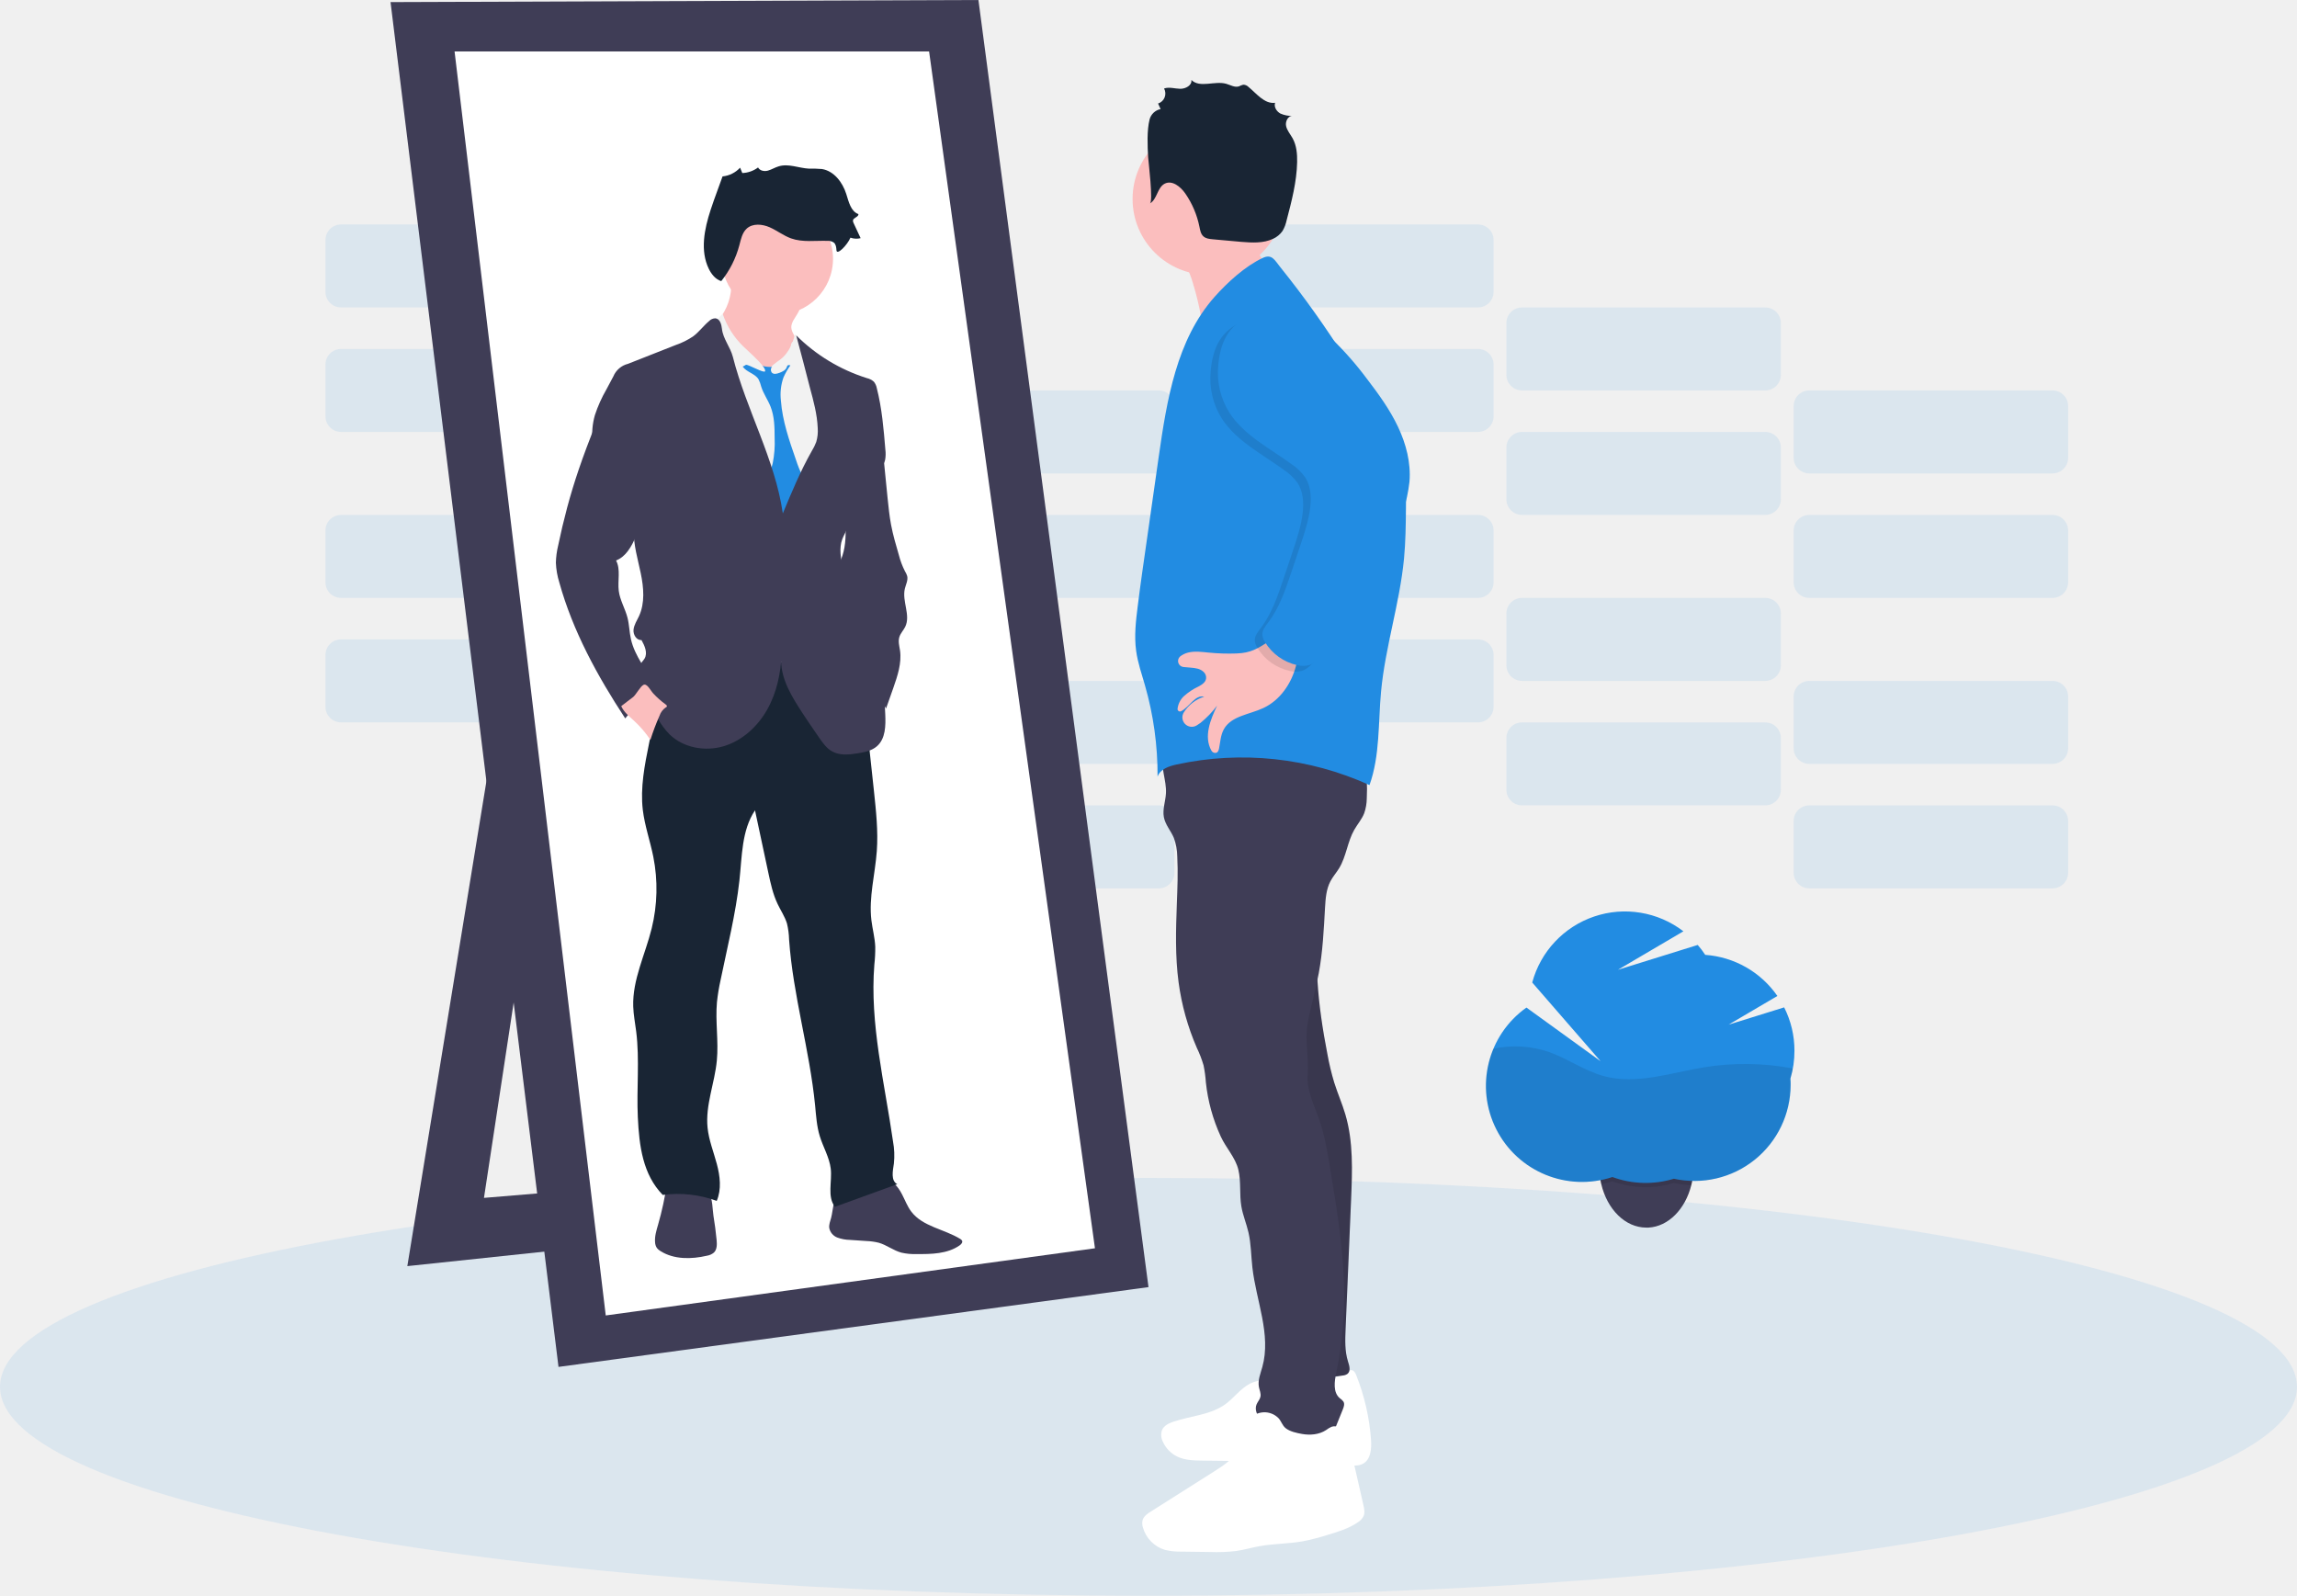
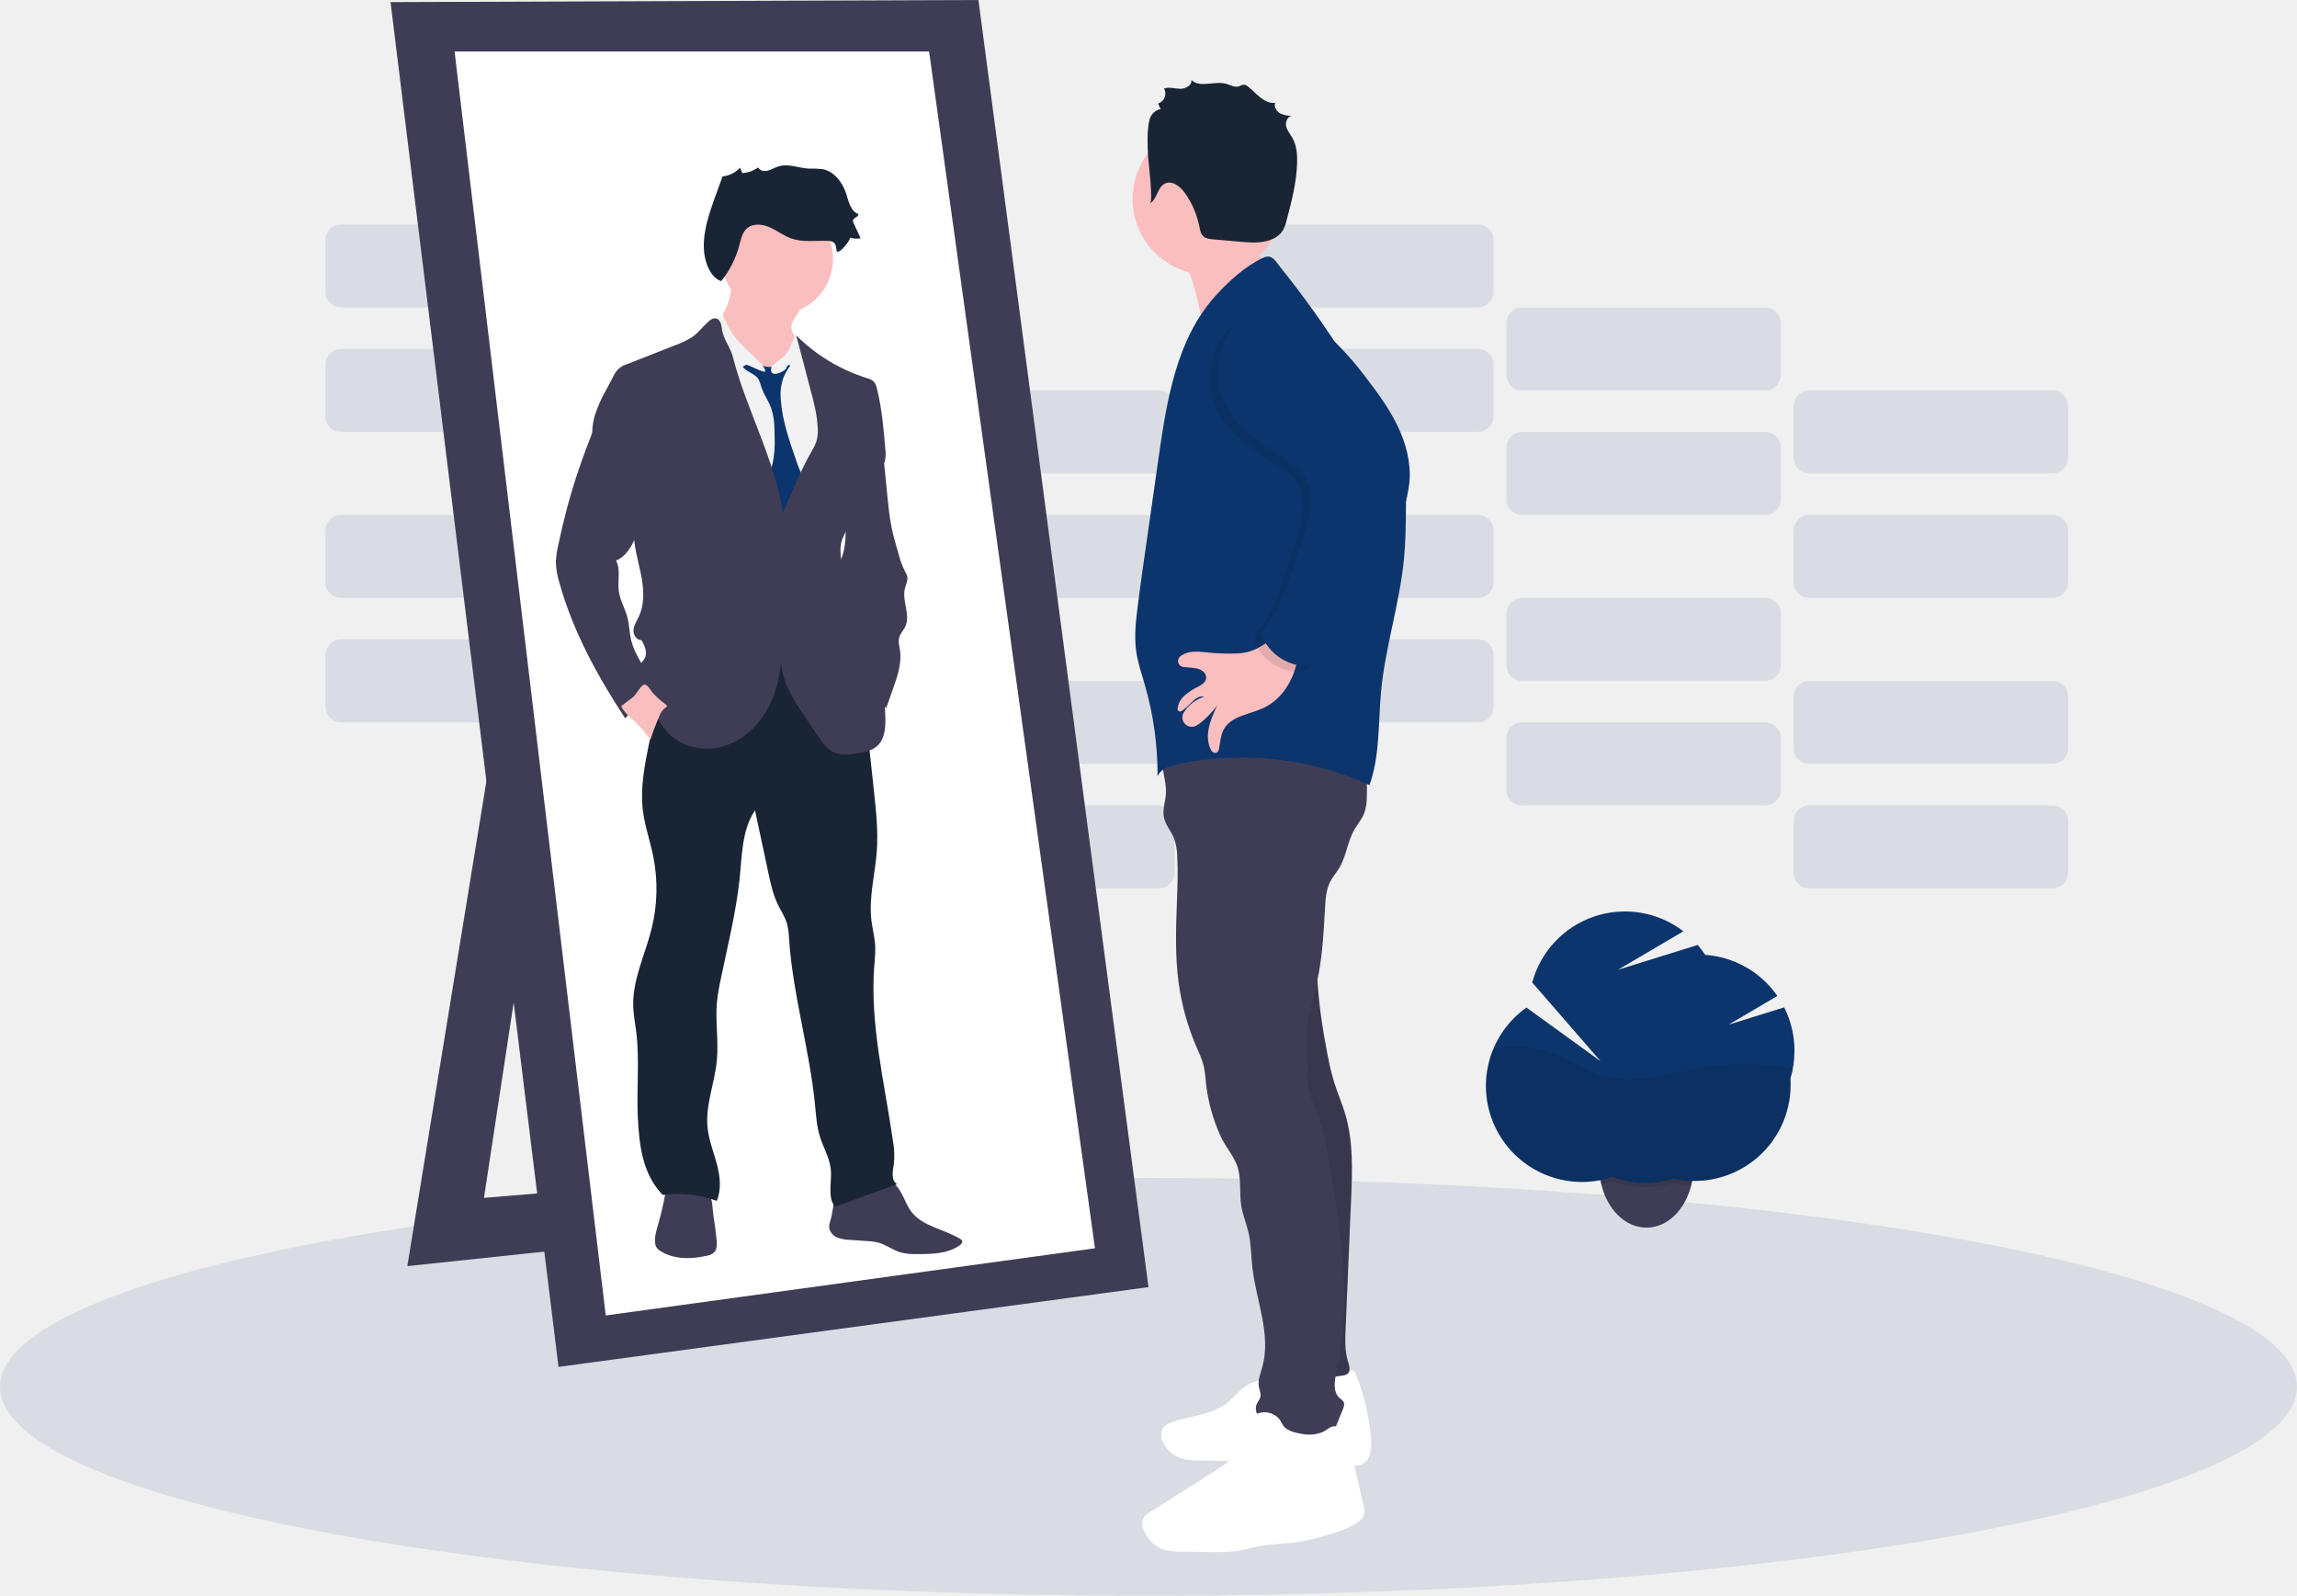
<svg xmlns="http://www.w3.org/2000/svg" data-name="Layer 1" width="1094" height="760" viewBox="0 0 1094 760">
-   <rect x="155" y="304.52" width="130.73" height="39.52" rx="7.43" fill="#228ce2" opacity="0.1" />
-   <rect x="291.81" y="344.05" width="130.73" height="39.52" rx="7.43" fill="#228ce2" opacity="0.1" />
-   <rect x="428.63" y="383.57" width="130.73" height="39.52" rx="7.43" fill="#228ce2" opacity="0.1" />
-   <rect x="155" y="245.24" width="130.73" height="39.52" rx="7.43" fill="#228ce2" opacity="0.1" />
-   <rect x="291.81" y="284.76" width="130.73" height="39.52" rx="7.43" fill="#228ce2" opacity="0.1" />
-   <rect x="428.63" y="324.29" width="130.73" height="39.52" rx="7.43" fill="#228ce2" opacity="0.1" />
-   <rect x="580.64" y="304.52" width="130.73" height="39.52" rx="7.43" fill="#228ce2" opacity="0.1" />
-   <rect x="717.45" y="344.05" width="130.73" height="39.52" rx="7.43" fill="#228ce2" opacity="0.1" />
-   <rect x="854.27" y="383.57" width="130.73" height="39.52" rx="7.43" fill="#228ce2" opacity="0.1" />
-   <rect x="580.64" y="245.24" width="130.73" height="39.52" rx="7.43" fill="#228ce2" opacity="0.1" />
-   <rect x="717.45" y="284.76" width="130.73" height="39.52" rx="7.43" fill="#228ce2" opacity="0.1" />
-   <rect x="854.27" y="324.29" width="130.73" height="39.52" rx="7.43" fill="#228ce2" opacity="0.1" />
-   <rect x="155" y="166.19" width="130.73" height="39.52" rx="7.43" fill="#228ce2" opacity="0.1" />
-   <rect x="291.81" y="205.71" width="130.73" height="39.52" rx="7.43" fill="#228ce2" opacity="0.1" />
-   <rect x="428.63" y="245.24" width="130.73" height="39.52" rx="7.43" fill="#228ce2" opacity="0.1" />
-   <rect x="155" y="106.9" width="130.73" height="39.52" rx="7.43" fill="#228ce2" opacity="0.1" />
-   <rect x="291.81" y="146.43" width="130.73" height="39.52" rx="7.43" fill="#228ce2" opacity="0.1" />
-   <rect x="428.63" y="185.95" width="130.73" height="39.52" rx="7.43" fill="#228ce2" opacity="0.1" />
-   <rect x="580.64" y="166.19" width="130.73" height="39.52" rx="7.43" fill="#228ce2" opacity="0.1" />
-   <rect x="717.45" y="205.71" width="130.73" height="39.52" rx="7.43" fill="#228ce2" opacity="0.1" />
-   <rect x="854.27" y="245.24" width="130.73" height="39.52" rx="7.43" fill="#228ce2" opacity="0.1" />
-   <rect x="580.64" y="106.9" width="130.73" height="39.52" rx="7.43" fill="#228ce2" opacity="0.1" />
-   <rect x="717.45" y="146.43" width="130.73" height="39.52" rx="7.43" fill="#228ce2" opacity="0.1" />
-   <rect x="854.27" y="185.95" width="130.73" height="39.52" rx="7.43" fill="#228ce2" opacity="0.1" />
-   <ellipse cx="547" cy="660.5" rx="547" ry="99.5" fill="#228ce2" opacity="0.1" />
+   <rect x="155" y="304.52" width="130.73" height="39.52" rx="7.43" fill="#0c356d" opacity="0.1" />
+   <rect x="291.81" y="344.05" width="130.73" height="39.52" rx="7.43" fill="#0c356d" opacity="0.1" />
+   <rect x="428.63" y="383.57" width="130.73" height="39.52" rx="7.43" fill="#0c356d" opacity="0.1" />
+   <rect x="155" y="245.24" width="130.73" height="39.52" rx="7.43" fill="#0c356d" opacity="0.1" />
+   <rect x="291.81" y="284.76" width="130.73" height="39.52" rx="7.43" fill="#0c356d" opacity="0.1" />
+   <rect x="428.63" y="324.29" width="130.73" height="39.52" rx="7.43" fill="#0c356d" opacity="0.1" />
+   <rect x="580.64" y="304.52" width="130.73" height="39.52" rx="7.43" fill="#0c356d" opacity="0.1" />
+   <rect x="717.45" y="344.05" width="130.73" height="39.52" rx="7.43" fill="#0c356d" opacity="0.1" />
+   <rect x="854.27" y="383.57" width="130.73" height="39.52" rx="7.43" fill="#0c356d" opacity="0.1" />
+   <rect x="580.64" y="245.24" width="130.73" height="39.52" rx="7.43" fill="#0c356d" opacity="0.1" />
+   <rect x="717.45" y="284.76" width="130.73" height="39.52" rx="7.43" fill="#0c356d" opacity="0.1" />
+   <rect x="854.27" y="324.29" width="130.73" height="39.52" rx="7.43" fill="#0c356d" opacity="0.1" />
+   <rect x="155" y="166.19" width="130.73" height="39.52" rx="7.43" fill="#0c356d" opacity="0.1" />
+   <rect x="291.81" y="205.71" width="130.73" height="39.52" rx="7.43" fill="#0c356d" opacity="0.1" />
+   <rect x="428.63" y="245.24" width="130.73" height="39.52" rx="7.43" fill="#0c356d" opacity="0.1" />
+   <rect x="155" y="106.9" width="130.73" height="39.52" rx="7.43" fill="#0c356d" opacity="0.1" />
+   <rect x="291.81" y="146.43" width="130.73" height="39.52" rx="7.43" fill="#0c356d" opacity="0.1" />
+   <rect x="428.63" y="185.95" width="130.73" height="39.52" rx="7.43" fill="#0c356d" opacity="0.1" />
+   <rect x="580.64" y="166.19" width="130.73" height="39.52" rx="7.43" fill="#0c356d" opacity="0.1" />
+   <rect x="717.45" y="205.71" width="130.73" height="39.52" rx="7.43" fill="#0c356d" opacity="0.1" />
+   <rect x="854.27" y="245.24" width="130.73" height="39.52" rx="7.43" fill="#0c356d" opacity="0.1" />
+   <rect x="580.64" y="106.9" width="130.73" height="39.52" rx="7.43" fill="#0c356d" opacity="0.1" />
+   <rect x="717.45" y="146.43" width="130.73" height="39.52" rx="7.43" fill="#0c356d" opacity="0.1" />
+   <rect x="854.27" y="185.95" width="130.73" height="39.52" rx="7.43" fill="#0c356d" opacity="0.1" />
+   <ellipse cx="547" cy="660.5" rx="547" ry="99.5" fill="#0c356d" opacity="0.1" />
  <polygon points="240 321 194 603 402 581 393 557 230.5 570.5 268.5 320.5 240 321" fill="#3f3d56" />
  <polygon points="186 1 466 0 547 613 266 651 186 1" fill="#3f3d56" />
  <polygon points="216.5 24.5 442.5 24.5 521.5 594.5 288.5 626.5 216.5 24.5" fill="#fff" />
  <path d="M482.64,638.86c1.42,2.72,2.48,5.66,4.33,8.11,5.4,7.22,15.65,8.35,23.34,13.06a2.15,2.15,0,0,1,.91.88c.35.83-.43,1.7-1.18,2.22-5.83,4.09-13.48,4.18-20.61,4.13a27.49,27.49,0,0,1-7.13-.68c-3.77-1-7-3.63-10.72-4.7a28.44,28.44,0,0,0-5.89-.83l-7.81-.53a18.41,18.41,0,0,1-6.09-1.13,6.16,6.16,0,0,1-3.84-4.55c-.22-1.66.49-3.27.91-4.89,1-3.84.69-8.48,3.68-11.1a11.35,11.35,0,0,1,4.15-2,132.39,132.39,0,0,1,16.61-4.42C477.93,631.52,480.59,634.92,482.64,638.86Z" transform="translate(-53 -70)" fill="#3f3d56" />
  <path d="M394.3,660.49c.2,2.13.26,4.57-1.28,6.06a6.83,6.83,0,0,1-3.35,1.5c-7.39,1.72-15.63,1.84-22.06-2.18a6.09,6.09,0,0,1-1.74-1.49,5.43,5.43,0,0,1-.88-2.75c-.23-2.83.64-5.62,1.43-8.35a146.52,146.52,0,0,0,4.25-19.75c.08-.55,18.87,3,20.12,4.86,1.57,2.3,1.58,7.82,2,10.56Q393.74,654.69,394.3,660.49Z" transform="translate(-53 -70)" fill="#3f3d56" />
  <path d="M464.24,400.27l5,46.49c1,9.5,2.05,19.05,1.36,28.58-.8,11-3.88,22-2.58,32.9.51,4.24,1.67,8.4,1.84,12.67a69,69,0,0,1-.43,8.5c-2.26,28.21,4.89,56.2,8.89,84.21a36.54,36.54,0,0,1,.42,10.48c-.52,3.55-1.56,8.21,1.6,9.89l-29.68,10.76c-3.79-4.75-1.28-12.14-2-18.17-.66-5.43-3.64-10.27-5.23-15.5-1.44-4.7-1.74-9.65-2.21-14.53-2.59-26.57-10.54-52.45-12.4-79.08a36,36,0,0,0-1-7.63c-1-3.31-3-6.2-4.46-9.31-2.24-4.67-3.34-9.79-4.42-14.85l-6.35-29.75c-6.42,9.56-6.16,22-7.43,33.46-1.78,16-5.76,31.73-9,47.53a94.47,94.47,0,0,0-1.69,10.3c-.84,9.27.83,18.63-.06,27.89-1,10.73-5.51,21.2-4.42,31.93.6,5.94,2.88,11.56,4.42,17.32s2.3,12.08-.05,17.57a54,54,0,0,0-25.71-2.84c-9.53-9.75-11.22-23.35-11.87-37s.92-27.32-.78-40.84c-.5-4-1.28-7.9-1.41-11.89-.42-12.79,5.73-24.76,8.79-37.19a78.7,78.7,0,0,0,.77-34.15c-1.5-7.47-4.08-14.72-5-22.29-1.25-10.61.87-21.3,3-31.78,1.43-7.07,2.85-14.14,4.47-21.17,1.74-7.55,3.81-15.26,8.46-21.44,7.44-9.89,20.65-14.28,33-13.32s23.88,6.58,34.08,13.58A128.48,128.48,0,0,1,464.24,400.27Z" transform="translate(-53 -70)" fill="#192534" />
  <path d="M431.06,222.25a8.63,8.63,0,0,0-1.15,2.94c-.25,2.05,1,3.93,2,5.72a31.15,31.15,0,0,1,2.93,7.3,12,12,0,0,1,.43,4.87,11.75,11.75,0,0,1-1.3,3.5c-1.93,3.72-4.79,7.16-8.68,8.71a15.29,15.29,0,0,1-9.39.38,28.51,28.51,0,0,1-8.59-4.08,26.11,26.11,0,0,1-5.88-5.1,35.25,35.25,0,0,1-4.06-7c-2.08-4.35-4.19-9-3.81-13.77a4.6,4.6,0,0,1,.24-1.27,6.83,6.83,0,0,1,1.34-2,26.1,26.1,0,0,0,6.12-18.15l14.57,3.31c3.21.73,6.42,1.46,9.59,2.37,2.6.75,6.6,1.79,8.29,4.11S432.21,220.13,431.06,222.25Z" transform="translate(-53 -70)" fill="#fbbebe" />
  <circle cx="370.26" cy="123.29" r="26.48" fill="#fbbebe" />
  <path d="M419,246.71c1.12-2.45,3.54-4,5.75-5.54s4.45-3.51,4.88-6.18a4.43,4.43,0,0,1,.44-1.74c.85-1.28,2.87-.64,4.08.3,2.94,2.29,4.94,5.54,6.89,8.71a74.43,74.43,0,0,1,6.45,12.19c2.81,7.41,3.15,15.5,3.46,23.41.28,7.2.55,14.51-1.2,21.49-1.1,4.42-3,8.71-3.11,13.26-.33,16.53-6.07,32.33-6.47,48.86a126.75,126.75,0,0,0,.72,14.31l.94,10.73q-21.81-1.25-43.5-3.83c-.42-4.94-1.83-9.73-3.12-14.51a314.93,314.93,0,0,1-10.11-59.74c-.77-10.72-1.56-21.4-2.75-32.08-1.07-9.71-3.17-19.48-1.91-29.17a40.27,40.27,0,0,1,4.1-12.62,8.32,8.32,0,0,1,3.2-3.83A8.65,8.65,0,0,1,390,230a41.94,41.94,0,0,1,6.88-.81,4.74,4.74,0,0,1,1.68.16,5.27,5.27,0,0,1,2.29,2.22A41.52,41.52,0,0,0,419,246.71Z" transform="translate(-53 -70)" fill="#f2f2f2" />
-   <path d="M406.72,244.59c1.86,2.66,5.8,3.29,7.52,6a15.73,15.73,0,0,1,1.31,3.57c1.05,3.35,3.17,6.26,4.46,9.53,1.86,4.7,1.91,9.9,1.93,14.95a49.47,49.47,0,0,1-.92,12c-.6,2.47-1.58,4.82-2.3,7.26a35.5,35.5,0,0,0-1.34,12.8,5.24,5.24,0,0,0,.72,2.65,5.75,5.75,0,0,0,2.56,1.74c2.93,1.29,6,2.61,9.2,2.31a3.37,3.37,0,0,0,1.83-.61,4.07,4.07,0,0,0,.9-1.19l2-3.38c1.81-3.09,3.7-6.55,3-10.08a20,20,0,0,0-2.27-5.17,60.78,60.78,0,0,1-3.26-8.07c-3.19-9.17-6.42-18.47-7.14-28.15a24.74,24.74,0,0,1,1.2-10.92,31.1,31.1,0,0,1,3.52-6.09,2.61,2.61,0,0,0-2.81-.95,16.72,16.72,0,0,0-2.91,1.21c-2.94,1.24-6.2.79-9.17-.06-1.16-.34-3-1.5-4.2-1.42C410.14,242.57,406.79,244.71,406.72,244.59Z" transform="translate(-53 -70)" fill="#228ce2" />
+   <path d="M406.72,244.59c1.86,2.66,5.8,3.29,7.52,6a15.73,15.73,0,0,1,1.31,3.57c1.05,3.35,3.17,6.26,4.46,9.53,1.86,4.7,1.91,9.9,1.93,14.95a49.47,49.47,0,0,1-.92,12c-.6,2.47-1.58,4.82-2.3,7.26a35.5,35.5,0,0,0-1.34,12.8,5.24,5.24,0,0,0,.72,2.65,5.75,5.75,0,0,0,2.56,1.74c2.93,1.29,6,2.61,9.2,2.31a3.37,3.37,0,0,0,1.83-.61,4.07,4.07,0,0,0,.9-1.19l2-3.38c1.81-3.09,3.7-6.55,3-10.08a20,20,0,0,0-2.27-5.17,60.78,60.78,0,0,1-3.26-8.07c-3.19-9.17-6.42-18.47-7.14-28.15a24.74,24.74,0,0,1,1.2-10.92,31.1,31.1,0,0,1,3.52-6.09,2.61,2.61,0,0,0-2.81-.95,16.72,16.72,0,0,0-2.91,1.21c-2.94,1.24-6.2.79-9.17-.06-1.16-.34-3-1.5-4.2-1.42C410.14,242.57,406.79,244.71,406.72,244.59Z" transform="translate(-53 -70)" fill="#0c356d" />
  <path d="M430.13,244.48c-.6-.48-1.53-.92-2.06-.36a2.32,2.32,0,0,0-.38.81c-.52,1.4-2.05,2.09-3.44,2.63s-2.89.84-3.73-.19a2.26,2.26,0,0,1,.13-2.67,8.16,8.16,0,0,1,2.19-1.85,21.38,21.38,0,0,0,8.72-13.72,6.52,6.52,0,0,1,2.39,4.13c.33,1.59.37,3.23.7,4.82.49,2.28,1.58,4.41,1.83,6.72.13,1.23,0,2.47,0,3.7a22.71,22.71,0,0,0,.42,3.58C434.56,249.6,432.91,246.69,430.13,244.48Z" transform="translate(-53 -70)" fill="#f2f2f2" />
  <path d="M409.89,237.69c-1-.95-2-1.85-3-2.82a38.9,38.9,0,0,1-9.67-15.35c-1.28,1-2.69,2.32-2.72,4a6.13,6.13,0,0,0,1.32,3.25,50.68,50.68,0,0,1,7.33,19.61,5.84,5.84,0,0,1,5.05-2.69c1.58,0,8.67,4.2,9.18,3.14C418.13,245.17,411.09,238.82,409.89,237.69Z" transform="translate(-53 -70)" fill="#f2f2f2" />
  <path d="M432.22,229.73a83,83,0,0,0,33.58,20.33,7.54,7.54,0,0,1,3.39,1.72,6.93,6.93,0,0,1,1.41,3.1c2.44,9.54,3.26,19.41,4.07,29.22a16.28,16.28,0,0,1-.1,4.88c-.59,2.62-2.45,4.74-4.28,6.71-5.74,6.15-12.29,12.58-13.26,20.94a33.45,33.45,0,0,1-.57,4.8c-.5,1.86-1.61,3.5-2.29,5.31-3.34,8.91,4.21,19.7-.39,28A50.54,50.54,0,0,1,458.84,370a19.86,19.86,0,0,0,1.37,5.88c1.37,2.86,4.19,4.68,6.41,7,6.77,6.94,7.6,17.56,8,27.25.25,5.46.17,11.73-4,15.31-2.41,2.09-5.7,2.77-8.85,3.29-4.19.7-8.75,1.2-12.46-.87-2.66-1.48-4.47-4.07-6.2-6.57-3.28-4.77-6.57-9.53-9.68-14.42-4.92-7.71-9.56-16.52-8.14-25.56-.4,9.25-2.35,18.57-6.89,26.63s-11.85,14.79-20.72,17.45-19.24.78-25.85-5.7a34.94,34.94,0,0,1-5.51-7.43,72.52,72.52,0,0,1-8.14-20.71c-.43-1.89-.75-4,.2-5.69.45-.8,1.14-1.43,1.61-2.22,1.58-2.69.06-6.08-1.47-8.82-2.33.22-4-2.52-3.79-4.86s1.61-4.37,2.6-6.5c2.9-6.28,2.26-13.59.86-20.36s-3.49-13.5-3.33-20.41c.17-7.31-5.09-13.89-9.1-20-2.24-3.44-4.85-6.64-6.8-10.25a33.07,33.07,0,0,1-2.62-24.76,64.89,64.89,0,0,1,5.48-12.22l3.3-6.19a10.21,10.21,0,0,1,7-6l22.83-9a34.35,34.35,0,0,0,8.24-4.12c2.79-2.1,4.87-5,7.53-7.24a4.22,4.22,0,0,1,3-1.31c2.14.19,2.9,2.89,3.12,5,.5,4.72,4,8.72,5.19,13.31,6.44,25.35,20.07,48.73,23.81,74.61,4.2-10.09,8.4-20.2,13.78-29.7a24.66,24.66,0,0,0,2.13-4.31,18.4,18.4,0,0,0,.71-6.69c-.27-6.51-2-12.87-3.71-19.16C436.53,246.1,434.53,238.21,432.22,229.73Z" transform="translate(-53 -70)" fill="#3f3d56" />
  <path d="M475.73,307.19c.44,4.26.87,8.53,1.66,12.74.92,4.87,2.32,9.63,3.71,14.39a37.45,37.45,0,0,0,2.9,7.73,9.94,9.94,0,0,1,1.07,2.29c.49,2-.63,4-1.11,6-1.44,6,2.88,12.67.16,18.2-.82,1.68-2.25,3.07-2.79,4.87-.63,2.07,0,4.28.33,6.42.85,6-1.2,12.1-3.22,17.87L475,407.44c-3.14-5.84-6.31-11.74-10.65-16.75-1.55-1.8-3.24-3.47-4.67-5.37a37.66,37.66,0,0,1-5-9.74,84.43,84.43,0,0,1-5.17-25.72,17.59,17.59,0,0,1,.85-7.4,39.36,39.36,0,0,1,2.22-4c2.68-4.83,3.23-10.55,3.18-16.07s-.64-11.06,0-16.55a37.86,37.86,0,0,1,4-13.13,18.63,18.63,0,0,1,5.43-6.77,9.78,9.78,0,0,1,6-1.95c3.27.19,2.52,3,2.8,5.71Z" transform="translate(-53 -70)" fill="#3f3d56" />
  <path d="M328.64,293.58q-3.06,9-5.52,18.16-2.4,9-4.29,18.1a38.76,38.76,0,0,0-1.08,8.14,36.42,36.42,0,0,0,1.63,9.41c6.44,23.21,18.18,44.62,31.4,64.75A58.28,58.28,0,0,1,364.08,400a2.85,2.85,0,0,0,1-1,2.71,2.71,0,0,0-.32-2.34c-3.65-7.48-9.43-14.07-11.25-22.2-.76-3.38-.79-6.9-1.65-10.26-1.11-4.35-3.59-8.33-4.16-12.79-.61-4.86,1-10.16-1.28-14.47,4.65-1.81,7.34-6.6,9.31-11.19a61.29,61.29,0,0,0,4.48-14.71,44.26,44.26,0,0,0-5.41-28.15,45,45,0,0,0-9.05-11.36c-1.19-1.07-4-4.14-5.73-4.11-2.31.05-3.05,3.79-3.71,5.47C333.64,279.75,331,286.62,328.64,293.58Z" transform="translate(-53 -70)" fill="#3f3d56" />
  <path d="M370.06,405.51c.3.22.64.52.56.88s-.37.45-.63.6a7.76,7.76,0,0,0-2.88,3.9,108.85,108.85,0,0,0-4.34,11.49,50.37,50.37,0,0,0-7.84-9.15c-2.28-2.1-4.83-4.09-6.05-6.93,0-.08,5.24-3.95,5.72-4.37,1.47-1.31,3.32-4.94,4.84-5.74,1.72-.9,3.36,2.63,4.67,4.05A39.72,39.72,0,0,0,370.06,405.51Z" transform="translate(-53 -70)" fill="#fbbebe" />
  <path d="M451.38,189.15c-.07-1.31-.24-2.76-1.24-3.61a4.73,4.73,0,0,0-3-.83c-5.83-.19-11.86.79-17.36-1.17-3.62-1.29-6.71-3.77-10.24-5.31s-8.05-1.95-10.9.64c-2.16,2-2.75,5.07-3.5,7.9a46.32,46.32,0,0,1-8.63,17.12c-2.71-.84-4.65-3.26-5.9-5.8-4.25-8.66-2.16-19,.86-28.18,1-3.08,2.11-6.13,3.22-9.17l2.44-6.72a13.12,13.12,0,0,0,8.36-4.16l1.05,2.55a13.3,13.3,0,0,0,7.5-2.65c.84,1.58,3,2,4.75,1.49s3.26-1.49,5-2c4.65-1.5,9.61.81,14.49,1.07a58,58,0,0,1,6.19.18c5.76.93,9.83,6.35,11.59,11.91,1.17,3.7,2.14,8.25,5.79,9.56.08,1.4-2.4,1.67-2.61,3a2.3,2.3,0,0,0,.3,1.27l3.35,7.19a8.32,8.32,0,0,1-4.84-.24C456.54,186.74,451.53,191.86,451.38,189.15Z" transform="translate(-53 -70)" fill="#192534" />
  <path d="M621.14,204.8a131.36,131.36,0,0,1,4,16.73c.72,4.24,1.14,8.95-1.29,12.49,9.26-13.93,18.93-28.28,33-37.27A30.13,30.13,0,0,1,649,173.51c.08-.84-11.55,3.55-12.44,4.05-4.08,2.27-7.82,5.09-11.8,7.52-2.06,1.25-10.64,4.21-10.72,6,0,1.15,3.41,4.67,4.05,5.88A45.67,45.67,0,0,1,621.14,204.8Z" transform="translate(-53 -70)" fill="#fbbebe" />
  <path d="M664.17,730.18a15.5,15.5,0,0,0-15.84-1.2c-4.53,2.34-7.58,6.77-11.7,9.77-7.08,5.14-16.43,5.55-24.72,8.33-2.2.74-4.54,1.84-5.47,4a7.1,7.1,0,0,0,.41,5.57,14.42,14.42,0,0,0,6.86,7.07c3.72,1.78,8,1.86,12.12,1.91l35.8.42c11,.13,22.07.26,33,1.63,2.55.32,5.31.67,7.56-.58,3.66-2,4.08-7.06,3.8-11.23a103.07,103.07,0,0,0-7-30.8c-.43-1.09-1-2.33-2.21-2.53a3.6,3.6,0,0,0-2.38.76c-10.1,6-22.89,9.39-33.63,4.59" transform="translate(-53 -70)" fill="#fff" />
  <path d="M682.09,501.78c-4,23.23-1.39,47.1,3.11,70.23a122.46,122.46,0,0,0,3.27,13.64c1.61,5.1,3.78,10,5.29,15.13,3.84,13,3.3,26.9,2.73,40.47L693.87,703c-.22,5.18-.42,10.48,1.14,15.42.63,2,1.4,4.5-.19,5.85a4.46,4.46,0,0,1-2.11.81,32.66,32.66,0,0,1-21-3.15L671,659.55c-.22-19.23-.45-38.54-3.41-57.53-2.35-15.1-6.43-30-6.7-45.28-.28-16,3.64-31.79,7.64-47.3.86-3.32,4-5.75,6.58-8a8.09,8.09,0,0,1,3.2-1.94C679.51,499.17,681.35,500.77,682.09,501.78Z" transform="translate(-53 -70)" fill="#3f3d56" />
  <path d="M682.09,501.78c-4,23.23-1.39,47.1,3.11,70.23a122.46,122.46,0,0,0,3.27,13.64c1.61,5.1,3.78,10,5.29,15.13,3.84,13,3.3,26.9,2.73,40.47L693.87,703c-.22,5.18-.42,10.48,1.14,15.42.63,2,1.4,4.5-.19,5.85a4.46,4.46,0,0,1-2.11.81,32.66,32.66,0,0,1-21-3.15L671,659.55c-.22-19.23-.45-38.54-3.41-57.53-2.35-15.1-6.43-30-6.7-45.28-.28-16,3.64-31.79,7.64-47.3.86-3.32,4-5.75,6.58-8a8.09,8.09,0,0,1,3.2-1.94C679.51,499.17,681.35,500.77,682.09,501.78Z" transform="translate(-53 -70)" opacity="0.1" fill="#000000" />
  <path d="M607,429.18c-1.48,6.09,1.66,12.4,1.31,18.66-.2,3.79-1.69,7.57-1,11.29s3.35,6.52,4.77,9.93a26.94,26.94,0,0,1,1.62,8.88c.41,7.48.08,15-.2,22.45-.47,12.5-.82,25.07.83,37.46A117.19,117.19,0,0,0,623,569a54,54,0,0,1,3.23,8.39,59.88,59.88,0,0,1,1.1,8.14,82.7,82.7,0,0,0,7.07,25.71c2.55,5.57,7,10,8.41,15.91,1.34,5.66.44,11.63,1.41,17.36.71,4.25,2.44,8.27,3.4,12.47,1.25,5.43,1.22,11.06,1.85,16.6,1.8,16,9.07,32,4.73,47.52-.87,3.12-2.22,6.29-1.61,9.47.3,1.56,1.06,3.1.72,4.65-.28,1.32-1.3,2.34-1.82,3.59-1,2.34.06,5.12,1.84,6.93a19.69,19.69,0,0,0,6.5,3.84c7.37,3.15,15,6.35,23,6.28a6.18,6.18,0,0,0,2.83-.52c1.44-.75,2.15-2.38,2.76-3.88l4.1-10.14c.5-1.23,1-2.67.31-3.81a7.1,7.1,0,0,0-1.72-1.6c-3.31-2.79-2.56-8-1.68-12.19a177.87,177.87,0,0,0,3.72-32.7c.44-21.92-3.17-43.71-6.77-65.34-1.25-7.51-2.51-15.07-5-22.27s-6.16-14.13-5.56-21.61c.64-8.08-1.46-16.55,0-24.52s3.77-15.77,5.26-23.73c1.93-10.33,2.41-20.86,3-31.34.25-4.28.57-8.7,2.57-12.5,1.17-2.22,2.87-4.12,4.18-6.27,3.38-5.59,3.92-12.52,7.15-18.2,1.53-2.69,3.64-5.06,4.76-7.94a22.19,22.19,0,0,0,1.22-7.06,84,84,0,0,0-1-18.05,117.45,117.45,0,0,0-55-12.76c-7.31.12-14.7.86-21.56,3.39C619.86,425.25,613.9,428.66,607,429.18Z" transform="translate(-53 -70)" fill="#3f3d56" />
  <path d="M648,746c-2.94,3.66-2.74,8.89-4.62,13.2-2.28,5.23-7.36,8.58-12.18,11.63l-30,19c-1.64,1-3.4,2.23-4,4.09a6.56,6.56,0,0,0,.15,3.59,15.58,15.58,0,0,0,10.48,10.64,31,31,0,0,0,8.11.83l13.49.18a79,79,0,0,0,12.31-.48c3.74-.54,7.38-1.61,11.1-2.29,6.77-1.23,13.73-1.12,20.51-2.31a108.46,108.46,0,0,0,12.28-3.17c4.9-1.47,9.89-3,14.09-5.91a7.31,7.31,0,0,0,2.71-2.92c.71-1.65.32-3.54-.08-5.29l-6.44-28.3a16.87,16.87,0,0,0-2.52-6.61c-1.43-1.9-4-3.16-6.23-2.35a13.21,13.21,0,0,0-2.59,1.56c-3.3,2.17-7.53,2.53-11.43,1.85-2.52-.45-5.85-1.14-7.88-2.81-1.54-1.27-2-3.24-3.31-4.68A9.39,9.39,0,0,0,648,746Z" transform="translate(-53 -70)" fill="#fff" />
  <circle cx="575.55" cy="94.77" r="36.13" fill="#fbbebe" />
  <path d="M600.68,166.89c3.46-1.94,3.46-7.53,7-9.39s7.56,1.37,9.83,4.63A42.59,42.59,0,0,1,624.26,178c.32,1.62.62,3.39,1.84,4.52s2.82,1.27,4.38,1.43q6.85.68,13.72,1.24c5.1.41,10.48.74,15.11-1.45a11,11,0,0,0,4.54-3.76,16.92,16.92,0,0,0,1.94-5.08c2.39-9.09,4.8-18.29,5-27.69.08-3.88-.26-7.9-2.13-11.3-1.09-2-2.69-3.74-3.14-5.94s1-5,3.28-4.76a13.46,13.46,0,0,1-6-1.14c-1.81-1-3.15-3.15-2.51-5.11-5.08.65-8.78-4.37-12.74-7.62a3.45,3.45,0,0,0-2.42-1,8.73,8.73,0,0,0-2,.77c-2,.7-4.09-.63-6.14-1.21-5.5-1.54-12.49,2.18-16.57-1.82.39,2.55-2.74,4.26-5.32,4.21s-5.24-1-7.68-.14a5,5,0,0,1-2.86,7.16l1.21,2.64a6.82,6.82,0,0,0-5.25,4.92c-1.33,5.25-1,12.71-.68,18.11C600,147.35,602.31,166,600.68,166.89Z" transform="translate(-53 -70)" fill="#192534" />
-   <path d="M631.51,211.34c-18.15,20.41-22.77,49.14-26.64,76.19l-5.7,39.94c-1.48,10.36-3,20.72-4.29,31.11-.9,7.11-1.74,14.33-.76,21.43.77,5.6,2.64,11,4.2,16.39a154.56,154.56,0,0,1,6,43.49c1.21-3.56,5.4-5,9.08-5.8a146.82,146.82,0,0,1,91.86,9.81c5.05-14.15,4.1-29.63,5.51-44.59,2-21.33,8.89-42,10.93-63.29.75-7.93.84-15.9.92-23.87.06-5.85.12-11.76-1.1-17.49-1.36-6.34-4.23-12.25-7.2-18A469.1,469.1,0,0,0,687,230.24q-7.54-11.28-15.73-22.11-4.15-5.49-8.47-10.86c-2.79-3.47-4-6.48-8.43-4.4C646,196.79,637.6,204.49,631.51,211.34Z" transform="translate(-53 -70)" fill="#228ce2" />
+   <path d="M631.51,211.34c-18.15,20.41-22.77,49.14-26.64,76.19l-5.7,39.94c-1.48,10.36-3,20.72-4.29,31.11-.9,7.11-1.74,14.33-.76,21.43.77,5.6,2.64,11,4.2,16.39a154.56,154.56,0,0,1,6,43.49c1.21-3.56,5.4-5,9.08-5.8a146.82,146.82,0,0,1,91.86,9.81c5.05-14.15,4.1-29.63,5.51-44.59,2-21.33,8.89-42,10.93-63.29.75-7.93.84-15.9.92-23.87.06-5.85.12-11.76-1.1-17.49-1.36-6.34-4.23-12.25-7.2-18A469.1,469.1,0,0,0,687,230.24q-7.54-11.28-15.73-22.11-4.15-5.49-8.47-10.86c-2.79-3.47-4-6.48-8.43-4.4C646,196.79,637.6,204.49,631.51,211.34Z" transform="translate(-53 -70)" fill="#0c356d" />
  <path d="M641.91,381.22a98,98,0,0,1-13.27-.42c-3.27-.32-6.61-.8-9.8,0a10.2,10.2,0,0,0-3.81,1.87,2.87,2.87,0,0,0,1.63,5l3.42.3c2.17.19,4.43.41,6.12,2a3.82,3.82,0,0,1,1.24,2.41c.21,2.33-1.81,3.6-3.62,4.57a28.69,28.69,0,0,0-7.06,4.7,9.78,9.78,0,0,0-2.93,6,1.16,1.16,0,0,0,1.7,1.07c4-2,6.61-7.93,11-6.94a17.82,17.82,0,0,0-9.66,7.43,4.48,4.48,0,0,0,6,6.33,19.78,19.78,0,0,0,1.88-1.25,46.21,46.21,0,0,0,7.93-8.24c-3.2,6.75-6.44,14.65-2.76,21.36a2.13,2.13,0,0,0,2,1.18c1.16-.12,1.5-1.21,1.69-2.17.6-3.09.75-6.35,2.27-9.1,3.52-6.38,12.2-7,18.81-10.11,7.93-3.68,13.36-11.6,15.55-20.06a15.42,15.42,0,0,0,.39-7.62c-1.47-5.69-8.49-7-13-4.25C652.1,378.79,648.89,381,641.91,381.22Z" transform="translate(-53 -70)" fill="#fbbebe" />
  <path d="M634.89,269.29c7,10.81,19.15,16.9,29.57,24.49A24.79,24.79,0,0,1,671,300c2.63,4.06,3,9.22,2.46,14-.68,6.31-2.71,12.38-4.72,18.4l-4.37,13.05c-2.77,8.28-5.63,16.73-10.9,23.69-1.35,1.77-2.92,3.66-2.86,5.88a7.6,7.6,0,0,0,1.28,3.58,24.08,24.08,0,0,0,15.29,10.92,11.66,11.66,0,0,0,5.75,0c2.7-.8,4.73-3,6.61-5.08,9-9.93,18-20,24.5-31.65,6.35-11.37,10.15-24,13.65-36.51a76.86,76.86,0,0,0,3-14.13c.74-9-1.62-18-5.48-26.13s-9.17-15.49-14.64-22.64a157.58,157.58,0,0,0-17.15-19.68c-10.88-10.17-24.19-16.15-38.75-10.38-10.28,4.08-14.13,12.59-15.05,23.49A35.74,35.74,0,0,0,634.89,269.29Z" transform="translate(-53 -70)" opacity="0.1" fill="#000000" />
-   <path d="M638.53,266.55c7,10.81,19.16,16.9,29.57,24.49a24.87,24.87,0,0,1,6.51,6.26c2.63,4.06,3,9.21,2.46,14-.69,6.31-2.71,12.38-4.73,18.4l-4.37,13c-2.77,8.28-5.63,16.72-10.9,23.69-1.34,1.77-2.91,3.65-2.85,5.88a7.42,7.42,0,0,0,1.28,3.57,24.07,24.07,0,0,0,15.28,10.93,11.7,11.7,0,0,0,5.76,0c2.7-.79,4.72-3,6.61-5.07,9-9.94,18-20,24.5-31.65,6.35-11.37,10.15-24,13.65-36.52a76.08,76.08,0,0,0,3-14.12c.74-9-1.62-18-5.47-26.14s-9.17-15.49-14.64-22.64A157.65,157.65,0,0,0,687,231.06c-10.87-10.16-24.18-16.15-38.74-10.37-10.29,4.08-14.13,12.58-15.06,23.49A35.77,35.77,0,0,0,638.53,266.55Z" transform="translate(-53 -70)" fill="#228ce2" />
+   <path d="M638.53,266.55c7,10.81,19.16,16.9,29.57,24.49a24.87,24.87,0,0,1,6.51,6.26c2.63,4.06,3,9.21,2.46,14-.69,6.31-2.71,12.38-4.73,18.4l-4.37,13c-2.77,8.28-5.63,16.72-10.9,23.69-1.34,1.77-2.91,3.65-2.85,5.88a7.42,7.42,0,0,0,1.28,3.57,24.07,24.07,0,0,0,15.28,10.93,11.7,11.7,0,0,0,5.76,0c2.7-.79,4.72-3,6.61-5.07,9-9.94,18-20,24.5-31.65,6.35-11.37,10.15-24,13.65-36.52a76.08,76.08,0,0,0,3-14.12c.74-9-1.62-18-5.47-26.14s-9.17-15.49-14.64-22.64A157.65,157.65,0,0,0,687,231.06c-10.87-10.16-24.18-16.15-38.74-10.37-10.29,4.08-14.13,12.58-15.06,23.49A35.77,35.77,0,0,0,638.53,266.55Z" transform="translate(-53 -70)" fill="#0c356d" />
  <path d="M859.65,625.24a37,37,0,0,1-.8,7.76c-.1.48-.21,1-.32,1.41-2.84,11.39-10.85,19.72-20.41,20.25-.32,0-.64,0-1,0-10.11,0-18.66-8.72-21.48-20.73-.08-.32-.15-.64-.22-1a37,37,0,0,1-.8-7.76c0-16.27,10.07-29.45,22.5-29.45S859.65,609,859.65,625.24Z" transform="translate(-53 -70)" fill="#3f3d56" />
  <path d="M859.65,625.24a37,37,0,0,1-.8,7.76c-.1.48-.21,1-.32,1.41-.34,0-.67,0-1,0a45.76,45.76,0,0,1-7.36-1,44.92,44.92,0,0,1-6.56,1.5,45.87,45.87,0,0,1-5.14.48l-1.74,0a46.41,46.41,0,0,1-6.16-.41,45.17,45.17,0,0,1-9.67-2.4,45.56,45.56,0,0,1-5.22,1.4c-.08-.32-.15-.64-.22-1a37,37,0,0,1-.8-7.76c0-16.27,10.07-29.45,22.5-29.45S859.65,609,859.65,625.24Z" transform="translate(-53 -70)" opacity="0.1" fill="#000000" />
-   <path d="M907.65,570.38a45.54,45.54,0,0,0-4.9-20.61L876.29,558l23.23-13.66a45.73,45.73,0,0,0-34.36-19.58,45.65,45.65,0,0,0-3.57-4.72l-38,11.83,31.17-18.33a45.73,45.73,0,0,0-72,24.39l32.55,37.47L780,549.86a45.74,45.74,0,0,0,40.93,80.7,45.92,45.92,0,0,0,29.28.81,45.78,45.78,0,0,0,55.62-44.66c0-1,0-2-.1-3A45.63,45.63,0,0,0,907.65,570.38Z" transform="translate(-53 -70)" fill="#228ce2" />
+   <path d="M907.65,570.38a45.54,45.54,0,0,0-4.9-20.61L876.29,558l23.23-13.66a45.73,45.73,0,0,0-34.36-19.58,45.65,45.65,0,0,0-3.57-4.72l-38,11.83,31.17-18.33a45.73,45.73,0,0,0-72,24.39l32.55,37.47L780,549.86a45.74,45.74,0,0,0,40.93,80.7,45.92,45.92,0,0,0,29.28.81,45.78,45.78,0,0,0,55.62-44.66c0-1,0-2-.1-3A45.63,45.63,0,0,0,907.65,570.38Z" transform="translate(-53 -70)" fill="#0c356d" />
  <path d="M906.86,578.86a121.9,121.9,0,0,0-42.34-.54c-15.89,2.63-32.13,8.41-47.67,4.19-9.12-2.48-17-8.22-25.91-11.41a49.18,49.18,0,0,0-26.75-1.6,45.76,45.76,0,0,0,56.69,61.06,45.92,45.92,0,0,0,29.28.81,45.78,45.78,0,0,0,55.62-44.66c0-1,0-2-.1-3A45.19,45.19,0,0,0,906.86,578.86Z" transform="translate(-53 -70)" opacity="0.1" fill="#000000" />
</svg>
